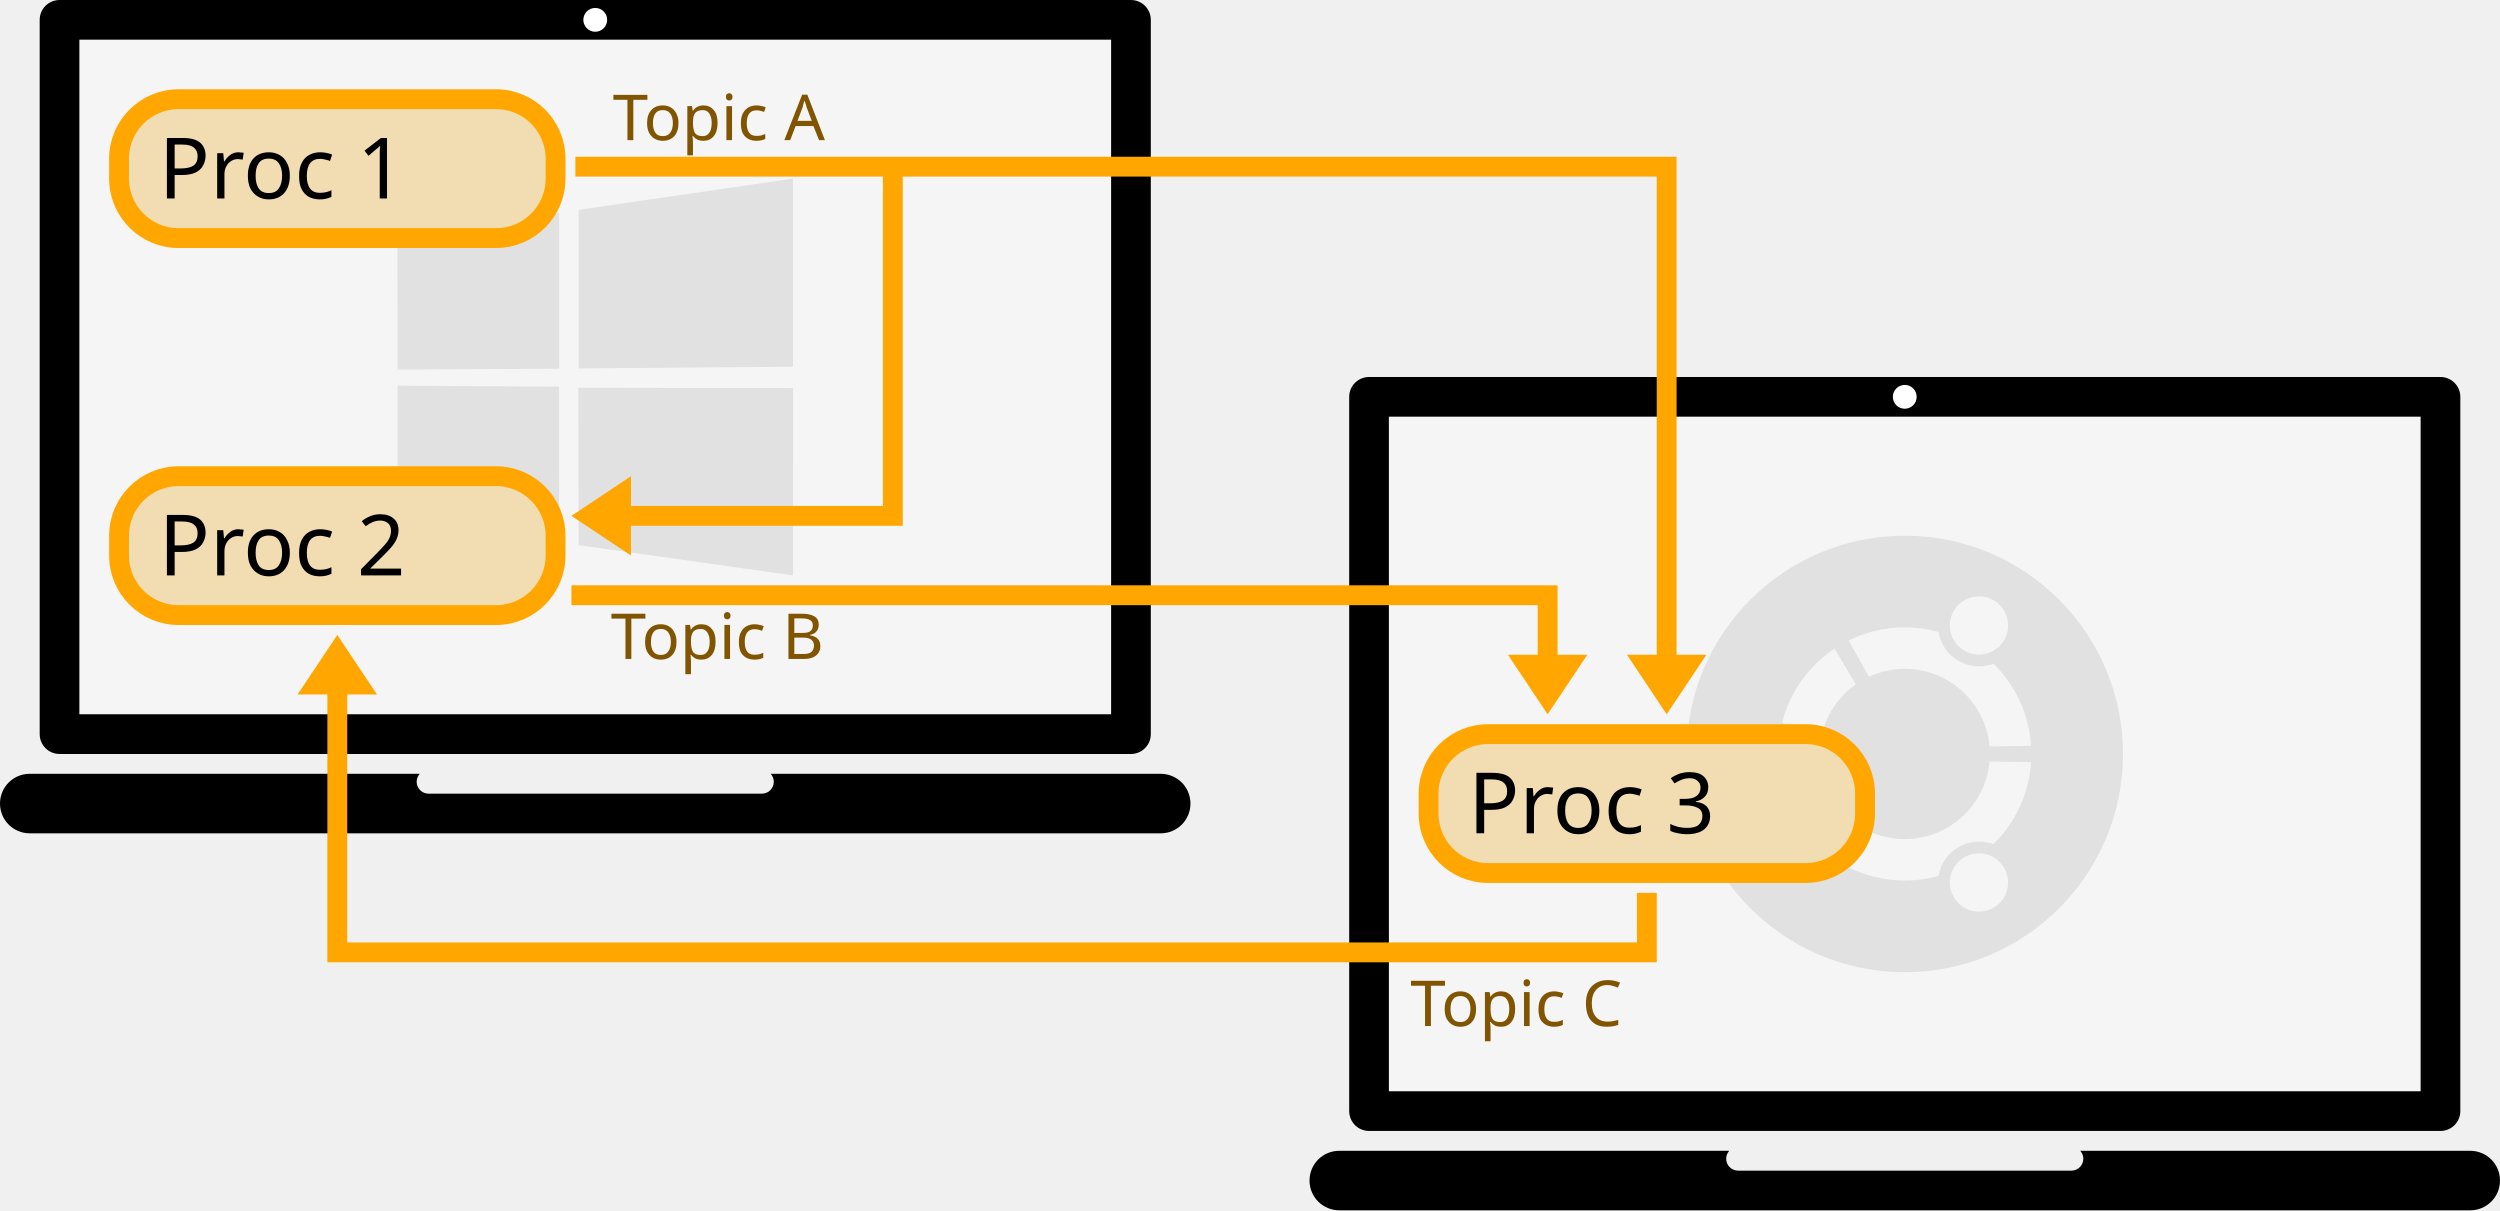
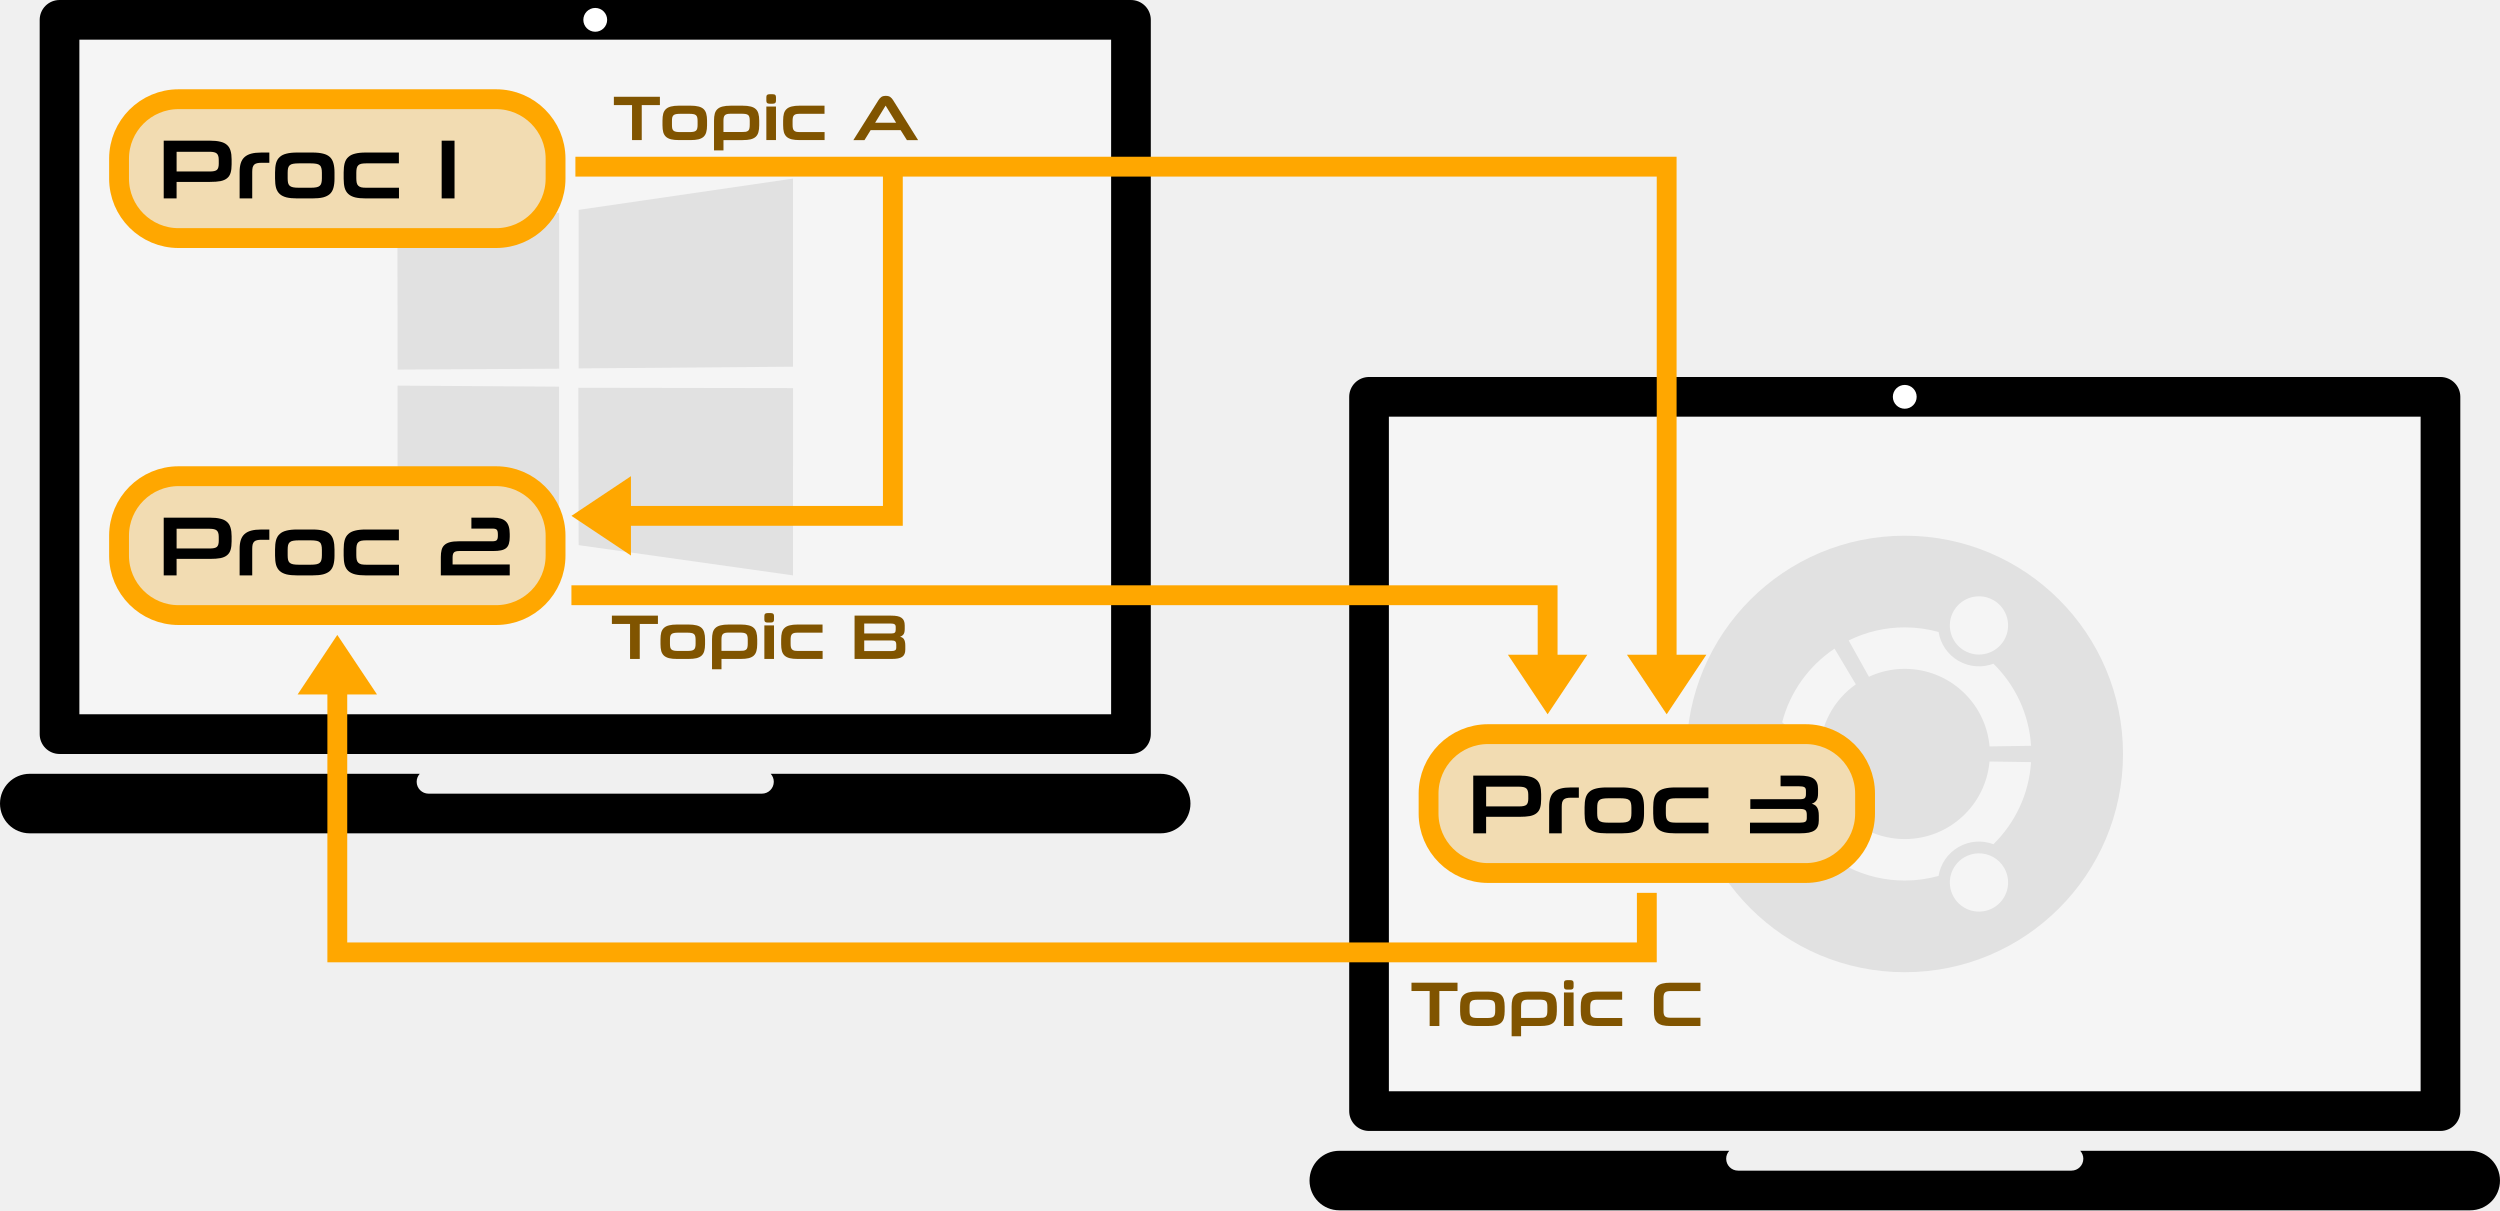
<svg xmlns="http://www.w3.org/2000/svg" width="630" height="305" viewBox="0 0 166.688 80.698" version="1.1" id="svg8">
  <defs id="defs2" />
  <g id="layer1" transform="translate(0,-175.2917)">
    <rect style="opacity:1;fill:#f5f5f5;fill-opacity:1;stroke:#000000;stroke-width:2.646;stroke-linecap:round;stroke-linejoin:round;stroke-miterlimit:4;stroke-dasharray:none;stroke-opacity:1;paint-order:normal" id="rect817" width="71.438" height="47.625" x="3.969" y="176.615" />
    <path style="opacity:1;fill:#000000;fill-opacity:1;stroke:none;stroke-width:2.646;stroke-linecap:round;stroke-linejoin:round;stroke-miterlimit:4;stroke-dasharray:none;stroke-opacity:1;paint-order:normal" d="M 1.984,226.885 C 0.885,226.885 0,227.77 0,228.87 c 0,1.099 0.885,1.984 1.984,1.984 h 75.406 c 1.099,0 1.984,-0.885 1.984,-1.984 0,-1.099 -0.885,-1.984 -1.984,-1.984 h -26.002 c 0.126,0.14 0.205,0.325 0.205,0.529 0,0.44 -0.354,0.794 -0.794,0.794 H 28.575 c -0.44,0 -0.794,-0.354 -0.794,-0.794 0,-0.205 0.079,-0.389 0.205,-0.529 z" id="rect819" />
    <circle style="opacity:1;fill:#ffffff;fill-opacity:1;stroke:none;stroke-width:2.646;stroke-linecap:round;stroke-linejoin:round;stroke-miterlimit:4;stroke-dasharray:none;stroke-opacity:1;paint-order:normal" id="path831" cx="39.688" cy="176.615" r="0.794" />
    <path id="path13" d="m 26.499,190.944 10.78,-1.468 0.005,10.398 -10.774,0.061 z m 10.774,10.128 0.008,10.407 -10.774,-1.481 -5.83e-4,-8.995 z m 1.307,-11.788 14.293,-2.086 v 12.543 l -14.293,0.114 z m 14.296,11.885 -0.003,12.487 -14.293,-2.017 -0.02,-10.493 z" style="fill:#e1e1e1;fill-opacity:1;stroke-width:0.302" />
    <rect style="opacity:1;fill:#f5f5f5;fill-opacity:1;stroke:#000000;stroke-width:2.646;stroke-linecap:round;stroke-linejoin:round;stroke-miterlimit:4;stroke-dasharray:none;stroke-opacity:1;paint-order:normal" id="rect817-2" width="71.438" height="47.625" x="91.281" y="201.75" />
    <path id="path2" d="m 127,211.01 c -8.037,0 -14.552,6.515 -14.552,14.552 0,8.037 6.515,14.552 14.552,14.552 8.037,0 14.552,-6.516 14.552,-14.552 0,-8.037 -6.515,-14.552 -14.552,-14.552 z m 5,4.04 c 0.313,0.008 0.629,0.092 0.919,0.26 0.929,0.537 1.247,1.724 0.711,2.653 -0.536,0.929 -1.724,1.247 -2.653,0.711 -0.929,-0.536 -1.247,-1.724 -0.711,-2.653 0.369,-0.639 1.046,-0.989 1.735,-0.971 z m -5,2.072 a 8.464,8.464 0 0 1 2.255,0.307 c 0.127,0.781 0.59,1.5 1.329,1.926 0.737,0.425 1.591,0.468 2.33,0.189 1.437,1.413 2.372,3.334 2.508,5.474 l -2.768,0.041 c -0.255,-2.899 -2.688,-5.172 -5.653,-5.172 a 5.653,5.653 0 0 0 -2.39,0.528 l -1.35,-2.42 a 8.41,8.41 0 0 1 3.741,-0.873 z m -4.682,1.418 1.42,2.379 c -1.459,1.027 -2.413,2.723 -2.413,4.643 0,1.92 0.954,3.616 2.413,4.643 l -1.42,2.38 c -1.7,-1.136 -2.966,-2.873 -3.491,-4.907 0.613,-0.5 1.006,-1.262 1.006,-2.116 0,-0.854 -0.393,-1.616 -1.006,-2.116 0.526,-2.034 1.791,-3.77 3.491,-4.906 z m -5.213,5.079 c 1.073,0 1.943,0.869 1.943,1.943 0,1.073 -0.87,1.943 -1.943,1.943 -1.073,0 -1.943,-0.87 -1.943,-1.943 0,-1.073 0.87,-1.943 1.943,-1.943 z m 15.547,2.446 2.769,0.041 c -0.136,2.14 -1.071,4.061 -2.508,5.474 -0.739,-0.279 -1.591,-0.237 -2.33,0.189 -0.739,0.427 -1.202,1.146 -1.329,1.926 a 8.438,8.438 0 0 1 -2.255,0.307 8.401,8.401 0 0 1 -3.74,-0.874 l 1.35,-2.419 a 5.653,5.653 0 0 0 2.39,0.528 c 2.965,0 5.397,-2.272 5.652,-5.172 z m -0.756,6.124 c 0.689,-0.018 1.366,0.333 1.734,0.971 0.537,0.929 0.218,2.117 -0.711,2.653 -0.929,0.537 -2.117,0.218 -2.653,-0.711 -0.537,-0.929 -0.218,-2.116 0.711,-2.653 0.29,-0.168 0.606,-0.252 0.919,-0.26 z" style="fill:#e1e1e1;fill-opacity:1;stroke-width:0.114" />
    <path style="opacity:1;fill:#000000;fill-opacity:1;stroke:none;stroke-width:2.646;stroke-linecap:round;stroke-linejoin:round;stroke-miterlimit:4;stroke-dasharray:none;stroke-opacity:1;paint-order:normal" d="m 89.297,252.021 c -1.099,0 -1.984,0.885 -1.984,1.984 0,1.099 0.885,1.984 1.984,1.984 h 75.406 c 1.099,0 1.984,-0.885 1.984,-1.984 0,-1.099 -0.885,-1.984 -1.984,-1.984 H 138.701 c 0.126,0.14 0.205,0.325 0.205,0.529 0,0.44 -0.354,0.794 -0.794,0.794 h -22.225 c -0.44,0 -0.794,-0.354 -0.794,-0.794 0,-0.205 0.079,-0.389 0.205,-0.529 z" id="rect819-6" />
    <circle style="opacity:1;fill:#ffffff;fill-opacity:1;stroke:none;stroke-width:2.646;stroke-linecap:round;stroke-linejoin:round;stroke-miterlimit:4;stroke-dasharray:none;stroke-opacity:1;paint-order:normal" id="path831-2" cx="127" cy="201.75" r="0.794" />
    <rect style="opacity:1;fill:#f2dcb2;fill-opacity:1;stroke:#ffa700;stroke-width:1.323;stroke-linecap:round;stroke-linejoin:round;stroke-miterlimit:4;stroke-dasharray:none;stroke-opacity:1;paint-order:normal" id="rect869" width="29.104" height="9.26" x="7.938" y="181.906" ry="3.969" />
-     <text xml:space="preserve" style="font-style:normal;font-variant:normal;font-weight:normal;font-stretch:normal;font-size:10.583px;line-height:1.25;font-family:Neuropolitical;-inkscape-font-specification:Neuropolitical;letter-spacing:0px;word-spacing:0px;fill:#000000;fill-opacity:1;stroke:none;stroke-width:0.265" x="10.583" y="188.521" id="text867">
-       <tspan id="tspan865" x="10.583" y="188.521" style="font-size:5.644px;stroke-width:0.265">Proc 1</tspan>
-     </text>
+     <g aria-label="Proc 1" style="font-style:normal;font-variant:normal;font-weight:normal;font-stretch:normal;font-size:10.583px;line-height:1.25;font-family:Neuropolitical;-inkscape-font-specification:Neuropolitical;letter-spacing:0px;word-spacing:0px;fill:#000000;fill-opacity:1;stroke:none;stroke-width:0.265" id="text867">
+       <path d="m 11.774,187.42 v 1.101 h -0.858 v -3.85 h 3.082 q 0.412,0 0.689,0.068 0.277,0.062 0.446,0.214 0.169,0.147 0.237,0.384 0.073,0.237 0.073,0.576 v 0.333 q 0,0.344 -0.068,0.57 -0.068,0.226 -0.237,0.361 -0.164,0.135 -0.44,0.192 -0.277,0.051 -0.7,0.051 z m 2.811,-1.473 q 0,-0.31 -0.135,-0.423 -0.13,-0.113 -0.474,-0.113 h -2.201 v 1.315 h 2.213 q 0.339,0 0.468,-0.102 0.13,-0.107 0.13,-0.412 z" style="font-size:5.644px;stroke-width:0.265" id="path892" />
+       <path d="m 15.977,188.521 v -1.772 q 0,-0.344 0.079,-0.587 0.079,-0.243 0.248,-0.395 0.175,-0.158 0.446,-0.231 0.271,-0.073 0.66,-0.073 h 0.548 v 0.683 h -0.525 q -0.175,0 -0.294,0.028 -0.119,0.028 -0.192,0.096 -0.068,0.068 -0.102,0.186 -0.028,0.119 -0.028,0.299 v 1.767 z" style="font-size:5.644px;stroke-width:0.265" id="path894" />
+       <path d="m 19.808,188.521 q -0.423,0 -0.706,-0.068 -0.282,-0.073 -0.452,-0.226 -0.169,-0.158 -0.243,-0.406 -0.068,-0.254 -0.068,-0.621 V 186.788 q 0,-0.367 0.068,-0.621 0.073,-0.254 0.243,-0.406 0.169,-0.158 0.452,-0.226 0.282,-0.073 0.706,-0.073 h 1.022 q 0.429,0 0.711,0.073 0.282,0.068 0.452,0.226 0.169,0.158 0.237,0.412 0.073,0.254 0.073,0.621 v 0.406 q 0,0.367 -0.073,0.621 -0.068,0.248 -0.237,0.406 -0.169,0.152 -0.452,0.226 -0.282,0.068 -0.711,0.068 z m 1.654,-1.705 q 0,-0.192 -0.034,-0.316 -0.028,-0.124 -0.113,-0.192 -0.079,-0.073 -0.226,-0.096 -0.147,-0.028 -0.373,-0.028 h -0.796 q -0.226,0 -0.373,0.028 -0.141,0.023 -0.226,0.096 -0.079,0.068 -0.113,0.192 -0.028,0.124 -0.028,0.316 v 0.361 q 0,0.192 0.028,0.316 0.034,0.119 0.113,0.192 0.085,0.068 0.226,0.096 0.147,0.028 0.373,0.028 h 0.796 q 0.226,0 0.373,-0.028 0.147,-0.028 0.226,-0.096 0.085,-0.073 0.113,-0.192 0.034,-0.124 0.034,-0.316 z" style="font-size:5.644px;stroke-width:0.265" id="path896" />
+       <path d="m 24.383,188.521 q -0.423,0 -0.706,-0.068 -0.282,-0.073 -0.452,-0.226 -0.169,-0.158 -0.243,-0.406 -0.068,-0.254 -0.068,-0.621 V 186.788 q 0,-0.367 0.068,-0.621 0.073,-0.254 0.243,-0.406 0.169,-0.158 0.452,-0.226 0.282,-0.073 0.706,-0.073 h 2.213 v 0.722 h -2.184 q -0.198,0 -0.327,0.028 -0.124,0.028 -0.198,0.102 -0.073,0.068 -0.102,0.192 -0.028,0.124 -0.028,0.31 v 0.361 q 0,0.181 0.028,0.305 0.028,0.119 0.102,0.192 0.073,0.073 0.198,0.107 0.13,0.028 0.327,0.028 h 2.19 v 0.711 z" style="font-size:5.644px;stroke-width:0.265" id="path898" />
+       <path d="m 29.448,188.521 v -3.85 h 0.858 v 3.85 z" style="font-size:5.644px;stroke-width:0.265" id="path900" />
+     </g>
    <path style="fill:none;stroke:#ffa700;stroke-width:1.323;stroke-linecap:butt;stroke-linejoin:miter;stroke-miterlimit:4;stroke-dasharray:none;stroke-opacity:1" d="M 38.365,186.404 H 111.125 v 33.867" id="path913" />
    <path style="fill:none;stroke:#ffa700;stroke-width:1.323;stroke-linecap:butt;stroke-linejoin:miter;stroke-miterlimit:4;stroke-dasharray:none;stroke-opacity:1" d="m 59.531,185.875 -10e-7,23.812 H 41.01" id="path915" />
    <path style="fill:none;stroke:#ffa700;stroke-width:1.323;stroke-linecap:butt;stroke-linejoin:miter;stroke-miterlimit:4;stroke-dasharray:none;stroke-opacity:1" d="m 38.1,214.979 h 65.088 v 5.292" id="path917" />
    <path style="fill:none;stroke:#ffa700;stroke-width:1.323;stroke-linecap:butt;stroke-linejoin:miter;stroke-miterlimit:4;stroke-dasharray:none;stroke-opacity:1" d="m 109.802,234.823 v 3.969 H 22.49 v -18.521" id="path919" />
    <path style="fill:#ffa700;fill-opacity:1;stroke:none;stroke-width:0.265;stroke-linecap:butt;stroke-linejoin:miter;stroke-miterlimit:4;stroke-dasharray:none;stroke-opacity:1" d="m 111.125,222.917 -2.646,-3.969 h 5.292 z" id="path921" />
    <path style="fill:#ffa700;fill-opacity:1;stroke:none;stroke-width:0.265;stroke-linecap:butt;stroke-linejoin:miter;stroke-miterlimit:4;stroke-dasharray:none;stroke-opacity:1" d="m 103.188,222.917 -2.646,-3.969 h 5.292 z" id="path921-9" />
    <path style="fill:#ffa700;fill-opacity:1;stroke:none;stroke-width:0.265;stroke-linecap:butt;stroke-linejoin:miter;stroke-miterlimit:4;stroke-dasharray:none;stroke-opacity:1" d="m 22.49,217.625 2.646,3.969 h -5.292 z" id="path921-9-2" />
    <rect style="opacity:1;fill:#f2dcb2;fill-opacity:1;stroke:#ffa700;stroke-width:1.323;stroke-linecap:round;stroke-linejoin:round;stroke-miterlimit:4;stroke-dasharray:none;stroke-opacity:1;paint-order:normal" id="rect869-7" width="29.104" height="9.26" x="7.938" y="207.042" ry="3.969" />
-     <text xml:space="preserve" style="font-style:normal;font-variant:normal;font-weight:normal;font-stretch:normal;font-size:10.583px;line-height:1.25;font-family:Neuropolitical;-inkscape-font-specification:Neuropolitical;letter-spacing:0px;word-spacing:0px;fill:#000000;fill-opacity:1;stroke:none;stroke-width:0.265" x="10.583" y="213.656" id="text867-8">
-       <tspan id="tspan865-4" x="10.583" y="213.656" style="font-size:5.644px;stroke-width:0.265">Proc 2</tspan>
-     </text>
+     <g aria-label="Proc 2" style="font-style:normal;font-variant:normal;font-weight:normal;font-stretch:normal;font-size:10.583px;line-height:1.25;font-family:Neuropolitical;-inkscape-font-specification:Neuropolitical;letter-spacing:0px;word-spacing:0px;fill:#000000;fill-opacity:1;stroke:none;stroke-width:0.265" id="text867-8">
+       <path d="m 11.774,212.556 v 1.101 h -0.858 v -3.85 h 3.082 q 0.412,0 0.689,0.068 0.277,0.062 0.446,0.214 0.169,0.147 0.237,0.384 0.073,0.237 0.073,0.576 v 0.333 q 0,0.344 -0.068,0.57 -0.068,0.226 -0.237,0.361 -0.164,0.135 -0.44,0.192 -0.277,0.051 -0.7,0.051 z m 2.811,-1.473 q 0,-0.31 -0.135,-0.423 -0.13,-0.113 -0.474,-0.113 h -2.201 v 1.315 h 2.213 q 0.339,0 0.468,-0.102 0.13,-0.107 0.13,-0.412 z" style="font-size:5.644px;stroke-width:0.265" id="path881" />
+       <path d="m 15.977,213.656 v -1.772 q 0,-0.344 0.079,-0.587 0.079,-0.243 0.248,-0.395 0.175,-0.158 0.446,-0.231 0.271,-0.073 0.66,-0.073 h 0.548 v 0.683 h -0.525 q -0.175,0 -0.294,0.028 -0.119,0.028 -0.192,0.096 -0.068,0.068 -0.102,0.186 -0.028,0.119 -0.028,0.299 v 1.767 z" style="font-size:5.644px;stroke-width:0.265" id="path883" />
+       <path d="m 19.808,213.656 q -0.423,0 -0.706,-0.068 -0.282,-0.073 -0.452,-0.226 -0.169,-0.158 -0.243,-0.406 -0.068,-0.254 -0.068,-0.621 v -0.412 q 0,-0.367 0.068,-0.621 0.073,-0.254 0.243,-0.406 0.169,-0.158 0.452,-0.226 0.282,-0.073 0.706,-0.073 h 1.022 q 0.429,0 0.711,0.073 0.282,0.068 0.452,0.226 0.169,0.158 0.237,0.412 0.073,0.254 0.073,0.621 v 0.406 q 0,0.367 -0.073,0.621 -0.068,0.248 -0.237,0.406 -0.169,0.152 -0.452,0.226 -0.282,0.068 -0.711,0.068 z m 1.654,-1.705 q 0,-0.192 -0.034,-0.316 -0.028,-0.124 -0.113,-0.192 -0.079,-0.073 -0.226,-0.096 -0.147,-0.028 -0.373,-0.028 h -0.796 q -0.226,0 -0.373,0.028 -0.141,0.023 -0.226,0.096 -0.079,0.068 -0.113,0.192 -0.028,0.124 -0.028,0.316 v 0.361 q 0,0.192 0.028,0.316 0.034,0.119 0.113,0.192 0.085,0.068 0.226,0.096 0.147,0.028 0.373,0.028 h 0.796 q 0.226,0 0.373,-0.028 0.147,-0.028 0.226,-0.096 0.085,-0.073 0.113,-0.192 0.034,-0.124 0.034,-0.316 z" style="font-size:5.644px;stroke-width:0.265" id="path885" />
+       <path d="m 24.383,213.656 q -0.423,0 -0.706,-0.068 -0.282,-0.073 -0.452,-0.226 -0.169,-0.158 -0.243,-0.406 -0.068,-0.254 -0.068,-0.621 v -0.412 q 0,-0.367 0.068,-0.621 0.073,-0.254 0.243,-0.406 0.169,-0.158 0.452,-0.226 0.282,-0.073 0.706,-0.073 h 2.213 v 0.722 h -2.184 q -0.198,0 -0.327,0.028 -0.124,0.028 -0.198,0.102 -0.073,0.068 -0.102,0.192 -0.028,0.124 -0.028,0.31 v 0.361 q 0,0.181 0.028,0.305 0.028,0.119 0.102,0.192 0.073,0.073 0.198,0.107 0.13,0.028 0.327,0.028 h 2.19 v 0.711 z" style="font-size:5.644px;stroke-width:0.265" id="path887" />
+       <path d="m 29.392,213.656 v -1.225 q 0,-0.271 0.051,-0.468 0.051,-0.203 0.186,-0.327 0.135,-0.13 0.367,-0.192 0.231,-0.062 0.598,-0.062 h 2.224 q 0.226,0 0.299,-0.073 0.079,-0.079 0.079,-0.294 v -0.096 q 0,-0.226 -0.073,-0.305 -0.073,-0.079 -0.282,-0.079 h -1.411 v -0.728 h 1.468 q 0.564,0 0.824,0.248 0.265,0.248 0.265,0.841 v 0.192 q 0,0.271 -0.056,0.452 -0.051,0.181 -0.181,0.294 -0.13,0.107 -0.344,0.152 -0.214,0.045 -0.531,0.045 h -2.241 q -0.265,0 -0.361,0.09 -0.096,0.09 -0.096,0.344 v 0.463 h 3.81 v 0.728 z" style="font-size:5.644px;stroke-width:0.265" id="path889" />
+     </g>
    <rect style="opacity:1;fill:#f2dcb2;fill-opacity:1;stroke:#ffa700;stroke-width:1.323;stroke-linecap:round;stroke-linejoin:round;stroke-miterlimit:4;stroke-dasharray:none;stroke-opacity:1;paint-order:normal" id="rect869-6" width="29.104" height="9.26" x="95.25" y="224.24" ry="3.969" />
-     <text xml:space="preserve" style="font-style:normal;font-variant:normal;font-weight:normal;font-stretch:normal;font-size:10.583px;line-height:1.25;font-family:Neuropolitical;-inkscape-font-specification:Neuropolitical;letter-spacing:0px;word-spacing:0px;fill:#000000;fill-opacity:1;stroke:none;stroke-width:0.265" x="97.896" y="230.854" id="text867-2">
-       <tspan id="tspan865-3" x="97.896" y="230.854" style="font-size:5.644px;stroke-width:0.265">Proc 3</tspan>
-     </text>
+     <g aria-label="Proc 3" style="font-style:normal;font-variant:normal;font-weight:normal;font-stretch:normal;font-size:10.583px;line-height:1.25;font-family:Neuropolitical;-inkscape-font-specification:Neuropolitical;letter-spacing:0px;word-spacing:0px;fill:#000000;fill-opacity:1;stroke:none;stroke-width:0.265" id="text867-2">
+       <path d="m 99.087,229.753 v 1.101 H 98.229 v -3.85 h 3.082 q 0.412,0 0.689,0.068 0.277,0.062 0.446,0.214 0.169,0.147 0.237,0.384 0.073,0.237 0.073,0.576 v 0.333 q 0,0.344 -0.068,0.57 -0.068,0.226 -0.237,0.361 -0.164,0.135 -0.44,0.192 -0.277,0.051 -0.7,0.051 z m 2.811,-1.473 q 0,-0.31 -0.135,-0.423 -0.13,-0.113 -0.474,-0.113 h -2.201 v 1.315 h 2.213 q 0.339,0 0.468,-0.102 0.13,-0.107 0.13,-0.412 z" style="font-size:5.644px;stroke-width:0.265" id="path870" />
+       <path d="m 103.289,230.854 v -1.772 q 0,-0.344 0.079,-0.587 0.079,-0.243 0.248,-0.395 0.175,-0.158 0.446,-0.231 0.271,-0.073 0.66,-0.073 h 0.548 v 0.683 h -0.525 q -0.175,0 -0.294,0.028 -0.119,0.028 -0.192,0.096 -0.068,0.068 -0.102,0.186 -0.028,0.119 -0.028,0.299 v 1.767 z" style="font-size:5.644px;stroke-width:0.265" id="path872" />
+       <path d="m 107.121,230.854 q -0.423,0 -0.706,-0.068 -0.282,-0.073 -0.452,-0.226 -0.169,-0.158 -0.243,-0.406 -0.068,-0.254 -0.068,-0.621 v -0.412 q 0,-0.367 0.068,-0.621 0.073,-0.254 0.243,-0.406 0.169,-0.158 0.452,-0.226 0.282,-0.073 0.706,-0.073 h 1.022 q 0.429,0 0.711,0.073 0.282,0.068 0.452,0.226 0.169,0.158 0.237,0.412 0.073,0.254 0.073,0.621 v 0.406 q 0,0.367 -0.073,0.621 -0.068,0.248 -0.237,0.406 -0.169,0.152 -0.452,0.226 -0.282,0.068 -0.711,0.068 z m 1.654,-1.705 q 0,-0.192 -0.034,-0.316 -0.028,-0.124 -0.113,-0.192 -0.079,-0.073 -0.226,-0.096 -0.147,-0.028 -0.373,-0.028 h -0.796 q -0.226,0 -0.373,0.028 -0.141,0.023 -0.226,0.096 -0.079,0.068 -0.113,0.192 -0.028,0.124 -0.028,0.316 v 0.361 q 0,0.192 0.028,0.316 0.034,0.119 0.113,0.192 0.085,0.068 0.226,0.096 0.147,0.028 0.373,0.028 h 0.796 q 0.226,0 0.373,-0.028 0.147,-0.028 0.226,-0.096 0.085,-0.073 0.113,-0.192 0.034,-0.124 0.034,-0.316 z" style="font-size:5.644px;stroke-width:0.265" id="path874" />
+       <path d="m 111.696,230.854 q -0.423,0 -0.706,-0.068 -0.282,-0.073 -0.452,-0.226 -0.169,-0.158 -0.243,-0.406 -0.068,-0.254 -0.068,-0.621 v -0.412 q 0,-0.367 0.068,-0.621 0.073,-0.254 0.243,-0.406 0.169,-0.158 0.452,-0.226 0.282,-0.073 0.706,-0.073 h 2.213 v 0.722 h -2.184 q -0.198,0 -0.327,0.028 -0.124,0.028 -0.198,0.102 -0.073,0.068 -0.102,0.192 -0.028,0.124 -0.028,0.31 v 0.361 q 0,0.181 0.028,0.305 0.028,0.119 0.102,0.192 0.073,0.073 0.198,0.107 0.13,0.028 0.327,0.028 h 2.19 v 0.711 z" style="font-size:5.644px;stroke-width:0.265" id="path876" />
+       <path d="m 118.719,227.716 v -0.711 h 1.236 q 0.344,0 0.587,0.051 0.243,0.051 0.389,0.158 0.152,0.107 0.22,0.282 0.068,0.169 0.068,0.412 v 0.288 q 0,0.339 -0.124,0.485 -0.119,0.147 -0.299,0.198 0.102,0.028 0.186,0.079 0.09,0.045 0.152,0.141 0.068,0.09 0.102,0.231 0.034,0.141 0.034,0.35 v 0.31 q 0,0.231 -0.068,0.395 -0.062,0.164 -0.214,0.271 -0.147,0.102 -0.384,0.152 -0.237,0.045 -0.576,0.045 h -3.347 v -0.711 h 3.33 q 0.243,0 0.35,-0.056 0.107,-0.062 0.107,-0.243 v -0.226 q 0,-0.237 -0.096,-0.31 -0.096,-0.079 -0.333,-0.079 h -3.336 v -0.649 h 3.313 q 0.226,0 0.31,-0.068 0.085,-0.073 0.085,-0.265 v -0.237 q 0,-0.175 -0.102,-0.231 -0.102,-0.062 -0.378,-0.062 z" style="font-size:5.644px;stroke-width:0.265" id="path878" />
+     </g>
    <path style="fill:#ffa700;fill-opacity:1;stroke:none;stroke-width:0.265;stroke-linecap:butt;stroke-linejoin:miter;stroke-miterlimit:4;stroke-dasharray:none;stroke-opacity:1" d="m 38.1,209.687 3.969,-2.646 v 5.292 z" id="path921-9-2-5" />
-     <text xml:space="preserve" style="font-style:normal;font-variant:normal;font-weight:normal;font-stretch:normal;font-size:10.583px;line-height:1.25;font-family:Neuropolitical;-inkscape-font-specification:Neuropolitical;letter-spacing:0px;word-spacing:0px;fill:#000000;fill-opacity:1;stroke:none;stroke-width:0.265" x="40.85" y="184.632" id="text1021">
-       <tspan id="tspan1019" x="40.85" y="184.632" style="font-size:4.233px;fill:#805400;fill-opacity:1;stroke-width:0.265">Topic A</tspan>
-     </text>
-     <text xml:space="preserve" style="font-style:normal;font-variant:normal;font-weight:normal;font-stretch:normal;font-size:10.583px;line-height:1.25;font-family:Neuropolitical;-inkscape-font-specification:Neuropolitical;letter-spacing:0px;word-spacing:0px;fill:#000000;fill-opacity:1;stroke:none;stroke-width:0.265" x="40.718" y="219.227" id="text1021-4">
-       <tspan id="tspan1019-6" x="40.718" y="219.227" style="font-size:4.233px;fill:#805400;fill-opacity:1;stroke-width:0.265">Topic B</tspan>
-     </text>
-     <text xml:space="preserve" style="font-style:normal;font-variant:normal;font-weight:normal;font-stretch:normal;font-size:10.583px;line-height:1.25;font-family:Neuropolitical;-inkscape-font-specification:Neuropolitical;letter-spacing:0px;word-spacing:0px;fill:#000000;fill-opacity:1;stroke:none;stroke-width:0.265" x="94.031" y="243.701" id="text1021-4-7">
-       <tspan id="tspan1019-6-9" x="94.031" y="243.701" style="font-size:4.233px;fill:#805400;fill-opacity:1;stroke-width:0.265">Topic C</tspan>
-     </text>
+     <g aria-label="Topic A" style="font-style:normal;font-variant:normal;font-weight:normal;font-stretch:normal;font-size:10.583px;line-height:1.25;font-family:Neuropolitical;-inkscape-font-specification:Neuropolitical;letter-spacing:0px;word-spacing:0px;fill:#000000;fill-opacity:1;stroke:none;stroke-width:0.265" id="text1021">
+       <path d="m 42.141,184.632 v -2.333 h -1.211 v -0.555 h 3.069 v 0.555 h -1.211 v 2.333 z" style="font-size:4.233px;fill:#805400;fill-opacity:1;stroke-width:0.265" id="path903" />
+       <path d="m 45.272,184.632 q -0.318,0 -0.529,-0.051 -0.212,-0.055 -0.339,-0.169 -0.127,-0.119 -0.182,-0.305 -0.051,-0.191 -0.051,-0.466 v -0.309 q 0,-0.275 0.051,-0.466 0.055,-0.191 0.182,-0.305 0.127,-0.119 0.339,-0.169 0.212,-0.055 0.529,-0.055 h 0.766 q 0.322,0 0.533,0.055 0.212,0.051 0.339,0.169 0.127,0.119 0.178,0.309 0.055,0.191 0.055,0.466 v 0.305 q 0,0.275 -0.055,0.466 -0.051,0.186 -0.178,0.305 -0.127,0.114 -0.339,0.169 -0.212,0.051 -0.533,0.051 z m 1.24,-1.278 q 0,-0.144 -0.025,-0.237 -0.021,-0.093 -0.085,-0.144 -0.059,-0.055 -0.169,-0.072 -0.11,-0.021 -0.279,-0.021 h -0.597 q -0.169,0 -0.279,0.021 -0.106,0.017 -0.169,0.072 -0.059,0.051 -0.085,0.144 -0.021,0.093 -0.021,0.237 v 0.271 q 0,0.144 0.021,0.237 0.025,0.089 0.085,0.144 0.064,0.051 0.169,0.072 0.11,0.021 0.279,0.021 h 0.597 q 0.169,0 0.279,-0.021 0.11,-0.021 0.169,-0.072 0.064,-0.055 0.085,-0.144 0.025,-0.093 0.025,-0.237 z" style="font-size:4.233px;fill:#805400;fill-opacity:1;stroke-width:0.265" id="path905" />
+       <path d="m 49.516,182.338 q 0.322,0 0.533,0.055 0.212,0.051 0.339,0.169 0.127,0.114 0.178,0.305 0.055,0.191 0.055,0.466 v 0.309 q 0,0.275 -0.055,0.466 -0.051,0.186 -0.178,0.305 -0.127,0.114 -0.339,0.169 -0.212,0.051 -0.533,0.051 h -1.278 v 0.686 h -0.631 v -1.985 q 0,-0.275 0.051,-0.466 0.055,-0.191 0.182,-0.305 0.127,-0.119 0.339,-0.169 0.212,-0.055 0.533,-0.055 z m 0.474,1.012 q 0,-0.152 -0.025,-0.246 -0.021,-0.093 -0.085,-0.144 -0.064,-0.051 -0.174,-0.068 -0.106,-0.017 -0.271,-0.017 h -0.703 q -0.148,0 -0.246,0.021 -0.097,0.021 -0.152,0.076 -0.055,0.051 -0.076,0.144 -0.021,0.089 -0.021,0.229 v 0.749 h 1.202 q 0.165,0 0.271,-0.013 0.106,-0.017 0.169,-0.068 0.064,-0.051 0.085,-0.144 0.025,-0.093 0.025,-0.25 z" style="font-size:4.233px;fill:#805400;fill-opacity:1;stroke-width:0.265" id="path907" />
+       <path d="m 51.096,184.632 v -2.235 h 0.643 v 2.235 z m 0.216,-2.426 q -0.119,0 -0.169,-0.047 -0.047,-0.047 -0.047,-0.148 v -0.246 q 0,-0.102 0.047,-0.144 0.051,-0.047 0.169,-0.047 h 0.207 q 0.123,0 0.169,0.047 0.051,0.042 0.051,0.144 v 0.246 q 0,0.102 -0.051,0.148 -0.047,0.047 -0.169,0.047 z" style="font-size:4.233px;fill:#805400;fill-opacity:1;stroke-width:0.265" id="path909" />
+       <path d="m 53.316,184.632 q -0.318,0 -0.529,-0.051 -0.212,-0.055 -0.339,-0.169 -0.127,-0.119 -0.182,-0.305 -0.051,-0.191 -0.051,-0.466 v -0.309 q 0,-0.275 0.051,-0.466 0.055,-0.191 0.182,-0.305 0.127,-0.119 0.339,-0.169 0.212,-0.055 0.529,-0.055 h 1.659 v 0.542 h -1.638 q -0.148,0 -0.246,0.021 -0.093,0.021 -0.148,0.076 -0.055,0.051 -0.076,0.144 -0.021,0.093 -0.021,0.233 v 0.271 q 0,0.135 0.021,0.229 0.021,0.089 0.076,0.144 0.055,0.055 0.148,0.08 0.097,0.021 0.246,0.021 h 1.643 v 0.533 z" style="font-size:4.233px;fill:#805400;fill-opacity:1;stroke-width:0.265" id="path911" />
+       <path d="M 60.049,183.968 H 58.051 l -0.411,0.665 h -0.741 l 1.676,-2.667 q 0.076,-0.123 0.182,-0.203 0.106,-0.08 0.305,-0.08 0.195,0 0.301,0.08 0.106,0.08 0.182,0.203 l 1.668,2.667 h -0.745 z m -1.698,-0.495 h 1.397 l -0.699,-1.139 z" style="font-size:4.233px;fill:#805400;fill-opacity:1;stroke-width:0.265" id="path914" />
+     </g>
+     <g aria-label="Topic B" style="font-style:normal;font-variant:normal;font-weight:normal;font-stretch:normal;font-size:10.583px;line-height:1.25;font-family:Neuropolitical;-inkscape-font-specification:Neuropolitical;letter-spacing:0px;word-spacing:0px;fill:#000000;fill-opacity:1;stroke:none;stroke-width:0.265" id="text1021-4">
+       <path d="m 42.009,219.227 v -2.333 h -1.211 v -0.555 h 3.069 v 0.555 h -1.211 v 2.333 z" style="font-size:4.233px;fill:#805400;fill-opacity:1;stroke-width:0.265" id="path844" />
+       <path d="m 45.139,219.227 q -0.318,0 -0.529,-0.051 -0.212,-0.055 -0.339,-0.169 -0.127,-0.119 -0.182,-0.305 -0.051,-0.191 -0.051,-0.466 v -0.309 q 0,-0.275 0.051,-0.466 0.055,-0.191 0.182,-0.305 0.127,-0.119 0.339,-0.169 0.212,-0.055 0.529,-0.055 h 0.766 q 0.322,0 0.533,0.055 0.212,0.051 0.339,0.169 0.127,0.119 0.178,0.309 0.055,0.191 0.055,0.466 v 0.305 q 0,0.275 -0.055,0.466 -0.051,0.186 -0.178,0.305 -0.127,0.114 -0.339,0.169 -0.212,0.051 -0.533,0.051 z m 1.24,-1.278 q 0,-0.144 -0.025,-0.237 -0.021,-0.093 -0.085,-0.144 -0.059,-0.055 -0.169,-0.072 -0.11,-0.021 -0.279,-0.021 h -0.597 q -0.169,0 -0.279,0.021 -0.106,0.017 -0.169,0.072 -0.059,0.051 -0.085,0.144 -0.021,0.093 -0.021,0.237 v 0.271 q 0,0.144 0.021,0.237 0.025,0.089 0.085,0.144 0.064,0.051 0.169,0.072 0.11,0.021 0.279,0.021 h 0.597 q 0.169,0 0.279,-0.021 0.11,-0.021 0.169,-0.072 0.064,-0.055 0.085,-0.144 0.025,-0.093 0.025,-0.237 z" style="font-size:4.233px;fill:#805400;fill-opacity:1;stroke-width:0.265" id="path846" />
+       <path d="m 49.383,216.932 q 0.322,0 0.533,0.055 0.212,0.051 0.339,0.169 0.127,0.114 0.178,0.305 0.055,0.191 0.055,0.466 v 0.309 q 0,0.275 -0.055,0.466 -0.051,0.186 -0.178,0.305 -0.127,0.114 -0.339,0.169 -0.212,0.051 -0.533,0.051 h -1.278 v 0.686 h -0.631 v -1.985 q 0,-0.275 0.051,-0.466 0.055,-0.191 0.182,-0.305 0.127,-0.119 0.339,-0.169 0.212,-0.055 0.533,-0.055 z m 0.474,1.012 q 0,-0.152 -0.025,-0.246 -0.021,-0.093 -0.085,-0.144 -0.064,-0.051 -0.174,-0.068 -0.106,-0.017 -0.271,-0.017 h -0.703 q -0.148,0 -0.246,0.021 -0.097,0.021 -0.152,0.076 -0.055,0.051 -0.076,0.144 -0.021,0.089 -0.021,0.229 v 0.749 h 1.202 q 0.165,0 0.271,-0.013 0.106,-0.017 0.169,-0.068 0.064,-0.051 0.085,-0.144 0.025,-0.093 0.025,-0.25 z" style="font-size:4.233px;fill:#805400;fill-opacity:1;stroke-width:0.265" id="path848" />
+       <path d="m 50.964,219.227 v -2.235 h 0.643 v 2.235 z m 0.216,-2.426 q -0.119,0 -0.169,-0.047 -0.047,-0.047 -0.047,-0.148 v -0.246 q 0,-0.102 0.047,-0.144 0.051,-0.047 0.169,-0.047 h 0.207 q 0.123,0 0.169,0.047 0.051,0.042 0.051,0.144 v 0.246 q 0,0.102 -0.051,0.148 -0.047,0.047 -0.169,0.047 z" style="font-size:4.233px;fill:#805400;fill-opacity:1;stroke-width:0.265" id="path850" />
+       <path d="m 53.184,219.227 q -0.318,0 -0.529,-0.051 -0.212,-0.055 -0.339,-0.169 -0.127,-0.119 -0.182,-0.305 -0.051,-0.191 -0.051,-0.466 v -0.309 q 0,-0.275 0.051,-0.466 0.055,-0.191 0.182,-0.305 0.127,-0.119 0.339,-0.169 0.212,-0.055 0.529,-0.055 h 1.659 v 0.542 h -1.638 q -0.148,0 -0.246,0.021 -0.093,0.021 -0.148,0.076 -0.055,0.051 -0.076,0.144 -0.021,0.093 -0.021,0.233 v 0.271 q 0,0.135 0.021,0.229 0.021,0.089 0.076,0.144 0.055,0.055 0.148,0.08 0.097,0.021 0.246,0.021 h 1.643 v 0.533 z" style="font-size:4.233px;fill:#805400;fill-opacity:1;stroke-width:0.265" id="path852" />
+       <path d="m 56.979,216.339 h 2.434 q 0.246,0 0.419,0.034 0.174,0.034 0.279,0.114 0.11,0.076 0.161,0.203 0.051,0.123 0.051,0.305 v 0.237 q 0,0.254 -0.089,0.364 -0.089,0.11 -0.224,0.148 0.076,0.017 0.14,0.055 0.068,0.034 0.114,0.102 0.047,0.068 0.072,0.178 0.025,0.106 0.025,0.267 v 0.254 q 0,0.174 -0.051,0.292 -0.047,0.119 -0.157,0.195 -0.106,0.072 -0.279,0.106 -0.174,0.034 -0.419,0.034 h -2.477 z m 0.643,1.655 v 0.707 h 1.799 q 0.182,0 0.258,-0.047 0.08,-0.051 0.08,-0.186 v -0.178 q 0,-0.178 -0.072,-0.237 -0.068,-0.059 -0.246,-0.059 z m 0,-1.13 v 0.665 h 1.803 q 0.169,0 0.233,-0.055 0.064,-0.055 0.064,-0.199 v -0.182 q 0,-0.131 -0.08,-0.178 -0.076,-0.051 -0.279,-0.051 z" style="font-size:4.233px;fill:#805400;fill-opacity:1;stroke-width:0.265" id="path854" />
+     </g>
+     <g aria-label="Topic C" style="font-style:normal;font-variant:normal;font-weight:normal;font-stretch:normal;font-size:10.583px;line-height:1.25;font-family:Neuropolitical;-inkscape-font-specification:Neuropolitical;letter-spacing:0px;word-spacing:0px;fill:#000000;fill-opacity:1;stroke:none;stroke-width:0.265" id="text1021-4-7">
+       <path d="m 95.322,243.701 v -2.333 h -1.211 v -0.555 h 3.069 v 0.555 H 95.97 v 2.333 z" style="font-size:4.233px;fill:#805400;fill-opacity:1;stroke-width:0.265" id="path857" />
+       <path d="m 98.453,243.701 q -0.318,0 -0.529,-0.051 -0.212,-0.055 -0.339,-0.169 -0.127,-0.119 -0.182,-0.305 -0.051,-0.191 -0.051,-0.466 v -0.309 q 0,-0.275 0.051,-0.466 0.055,-0.191 0.182,-0.305 0.127,-0.119 0.339,-0.169 0.212,-0.055 0.529,-0.055 h 0.766 q 0.322,0 0.533,0.055 0.212,0.051 0.339,0.169 0.127,0.119 0.178,0.309 0.055,0.191 0.055,0.466 v 0.305 q 0,0.275 -0.055,0.466 -0.051,0.186 -0.178,0.305 -0.127,0.114 -0.339,0.169 -0.212,0.051 -0.533,0.051 z m 1.24,-1.278 q 0,-0.144 -0.025,-0.237 -0.021,-0.093 -0.085,-0.144 -0.059,-0.055 -0.169,-0.072 -0.11,-0.021 -0.279,-0.021 h -0.597 q -0.169,0 -0.279,0.021 -0.106,0.017 -0.169,0.072 -0.059,0.051 -0.085,0.144 -0.021,0.093 -0.021,0.237 v 0.271 q 0,0.144 0.021,0.237 0.025,0.089 0.085,0.144 0.064,0.051 0.169,0.072 0.11,0.021 0.279,0.021 h 0.597 q 0.169,0 0.279,-0.021 0.11,-0.021 0.169,-0.072 0.064,-0.055 0.085,-0.144 0.025,-0.093 0.025,-0.237 z" style="font-size:4.233px;fill:#805400;fill-opacity:1;stroke-width:0.265" id="path859" />
+       <path d="m 102.697,241.406 q 0.322,0 0.533,0.055 0.212,0.051 0.339,0.169 0.127,0.114 0.178,0.305 0.055,0.191 0.055,0.466 v 0.309 q 0,0.275 -0.055,0.466 -0.051,0.186 -0.178,0.305 -0.127,0.114 -0.339,0.169 -0.212,0.051 -0.533,0.051 h -1.278 v 0.686 h -0.631 v -1.985 q 0,-0.275 0.051,-0.466 0.055,-0.191 0.182,-0.305 0.127,-0.119 0.339,-0.169 0.212,-0.055 0.533,-0.055 z m 0.474,1.012 q 0,-0.152 -0.025,-0.246 -0.021,-0.093 -0.085,-0.144 -0.064,-0.051 -0.174,-0.068 -0.106,-0.017 -0.271,-0.017 h -0.703 q -0.148,0 -0.246,0.021 -0.097,0.021 -0.152,0.076 -0.055,0.051 -0.076,0.144 -0.021,0.089 -0.021,0.229 v 0.749 h 1.202 q 0.165,0 0.271,-0.013 0.106,-0.017 0.169,-0.068 0.064,-0.051 0.085,-0.144 0.025,-0.093 0.025,-0.25 z" style="font-size:4.233px;fill:#805400;fill-opacity:1;stroke-width:0.265" id="path861" />
+       <path d="m 104.277,243.701 v -2.235 h 0.643 v 2.235 z m 0.216,-2.426 q -0.119,0 -0.169,-0.047 -0.047,-0.047 -0.047,-0.148 v -0.246 q 0,-0.102 0.047,-0.144 0.051,-0.047 0.169,-0.047 h 0.207 q 0.123,0 0.169,0.047 0.051,0.042 0.051,0.144 v 0.246 q 0,0.102 -0.051,0.148 -0.047,0.047 -0.169,0.047 z" style="font-size:4.233px;fill:#805400;fill-opacity:1;stroke-width:0.265" id="path863" />
+       <path d="m 106.498,243.701 q -0.318,0 -0.529,-0.051 -0.212,-0.055 -0.339,-0.169 -0.127,-0.119 -0.182,-0.305 -0.051,-0.191 -0.051,-0.466 v -0.309 q 0,-0.275 0.051,-0.466 0.055,-0.191 0.182,-0.305 0.127,-0.119 0.339,-0.169 0.212,-0.055 0.529,-0.055 h 1.659 v 0.542 h -1.638 q -0.148,0 -0.246,0.021 -0.093,0.021 -0.148,0.076 -0.055,0.051 -0.076,0.144 -0.021,0.093 -0.021,0.233 v 0.271 q 0,0.135 0.021,0.229 0.021,0.089 0.076,0.144 0.055,0.055 0.148,0.08 0.097,0.021 0.246,0.021 h 1.643 v 0.533 z" style="font-size:4.233px;fill:#805400;fill-opacity:1;stroke-width:0.265" id="path865" />
+       <path d="m 111.376,243.701 q -0.318,0 -0.529,-0.051 -0.212,-0.055 -0.339,-0.169 -0.127,-0.119 -0.182,-0.305 -0.051,-0.191 -0.051,-0.466 v -0.906 q 0,-0.271 0.051,-0.461 0.055,-0.191 0.182,-0.305 0.127,-0.119 0.339,-0.169 0.212,-0.055 0.529,-0.055 h 2.002 v 0.555 h -1.973 q -0.148,0 -0.246,0.025 -0.093,0.021 -0.148,0.076 -0.055,0.055 -0.076,0.148 -0.021,0.089 -0.021,0.22 v 0.847 q 0,0.135 0.021,0.224 0.021,0.089 0.076,0.144 0.055,0.055 0.152,0.076 0.097,0.021 0.246,0.021 h 1.968 v 0.55 z" style="font-size:4.233px;fill:#805400;fill-opacity:1;stroke-width:0.265" id="path867" />
+     </g>
  </g>
</svg>
